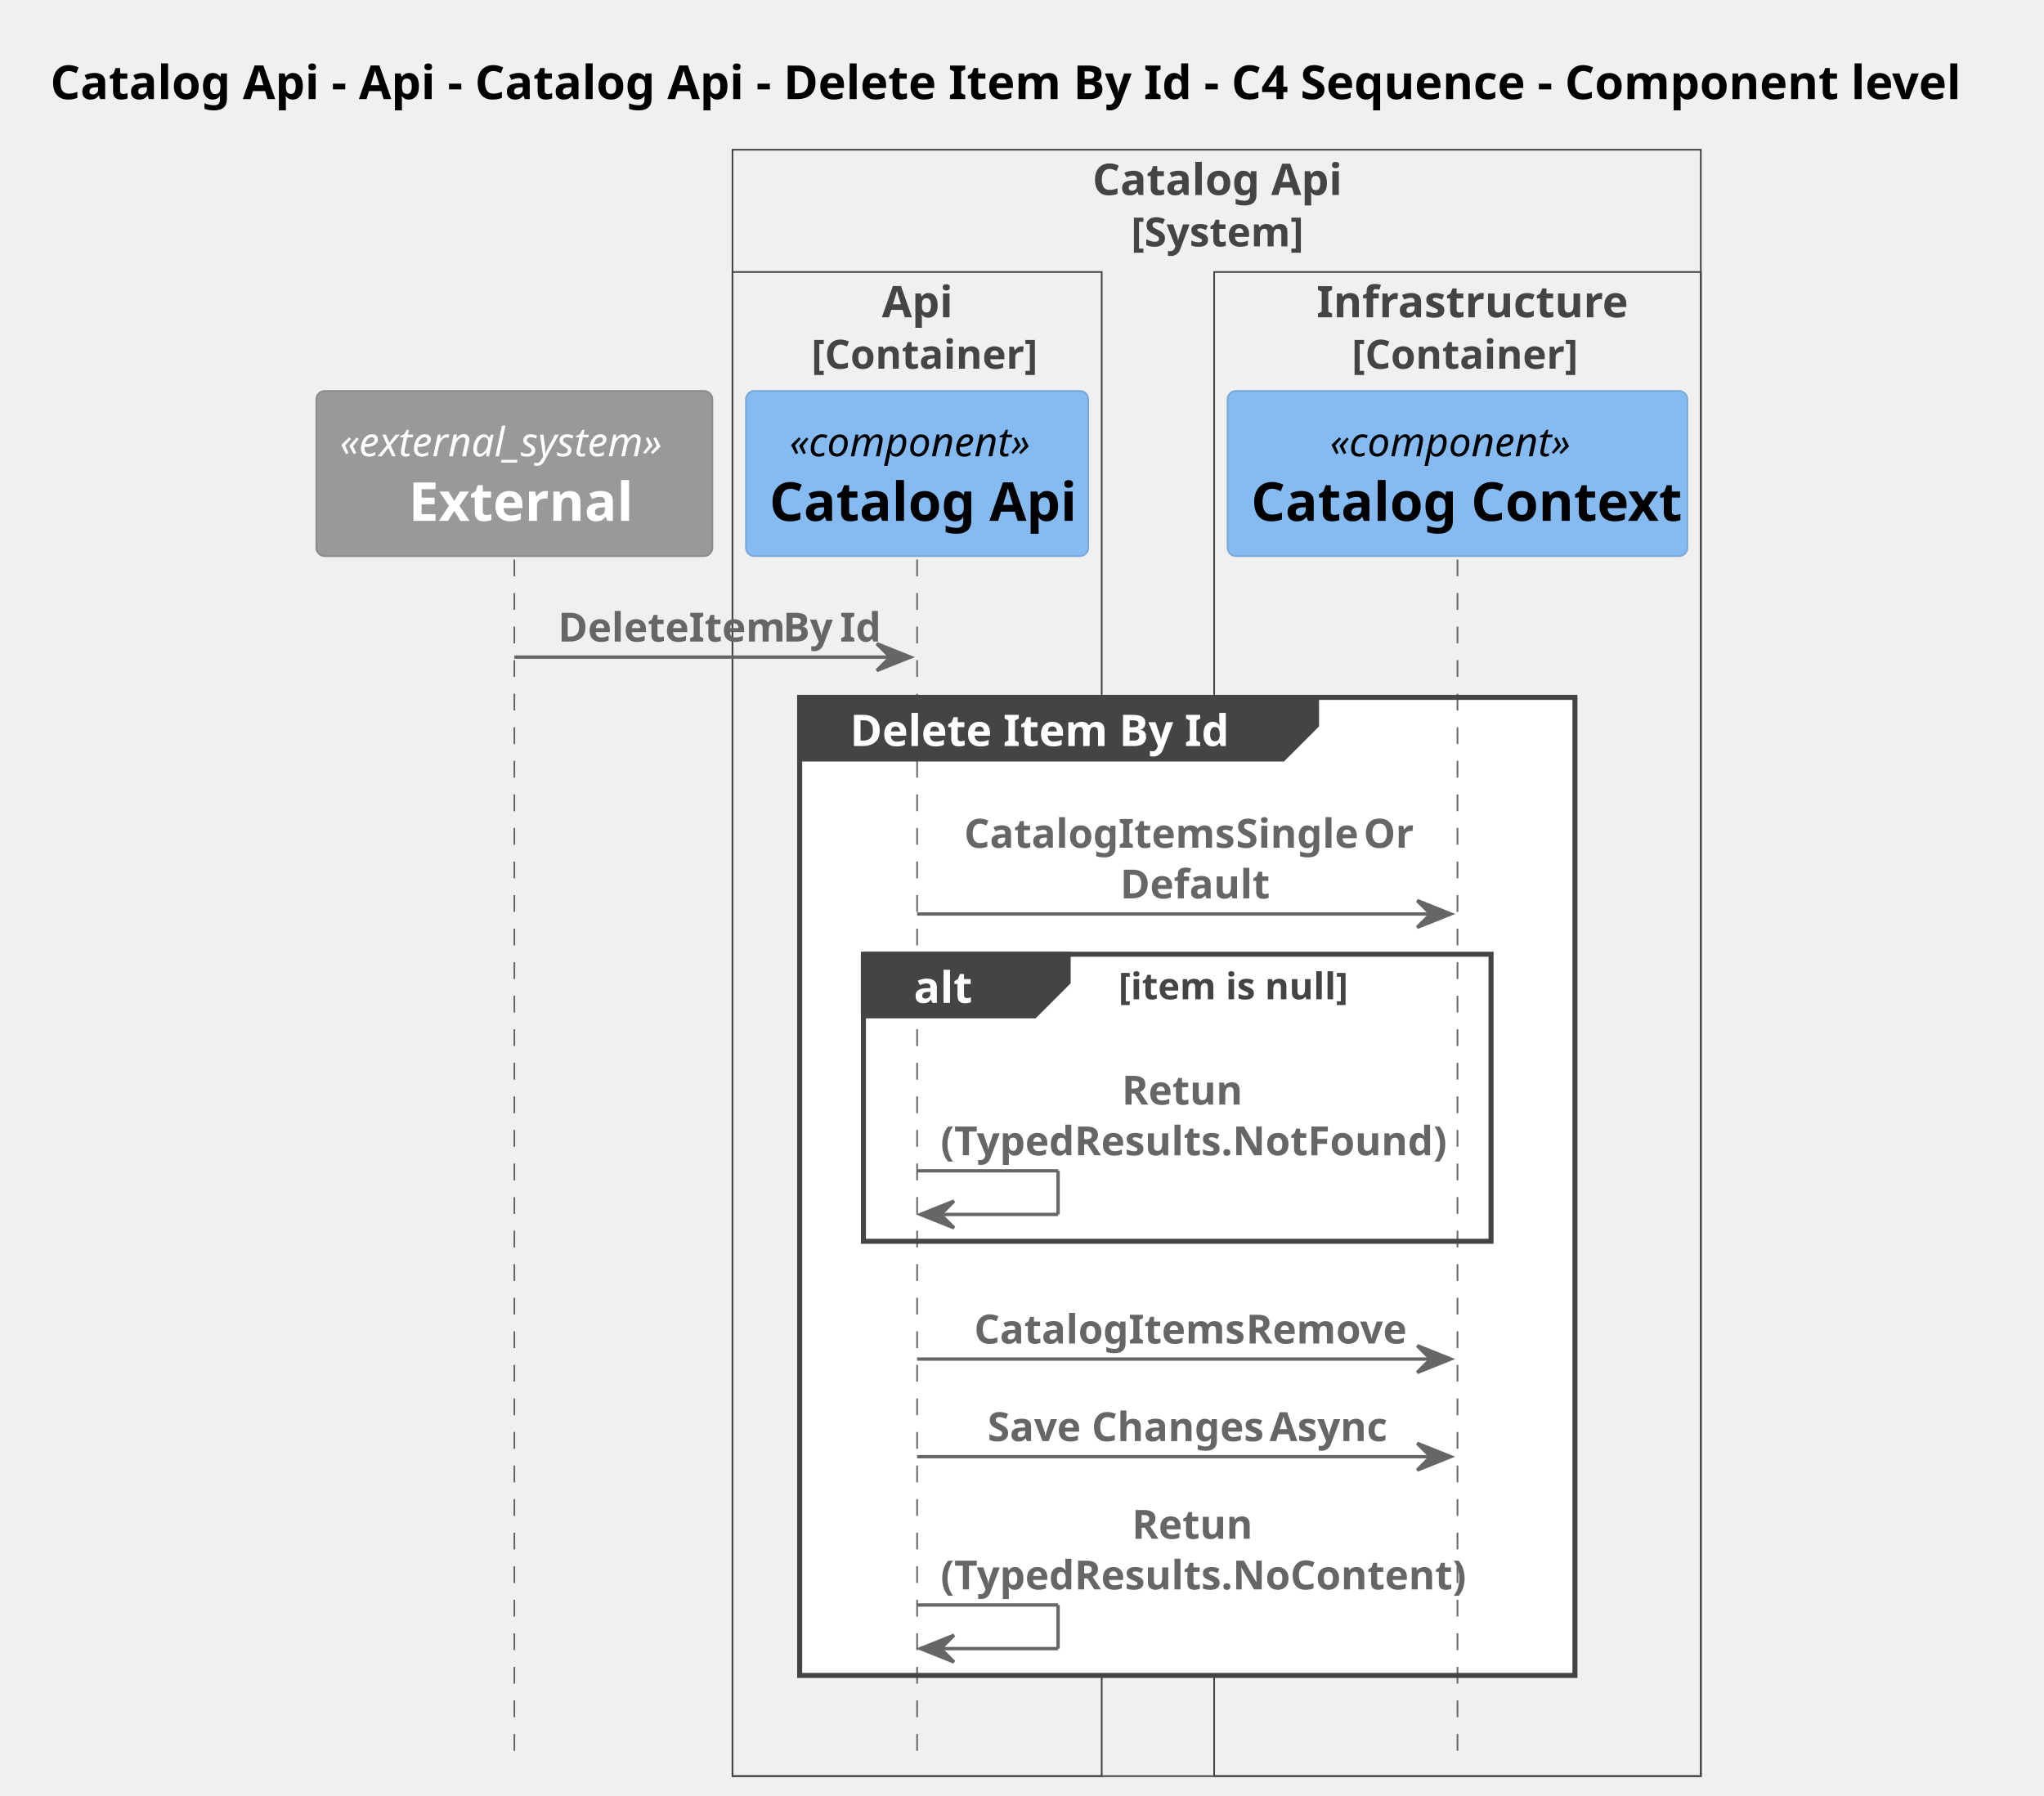
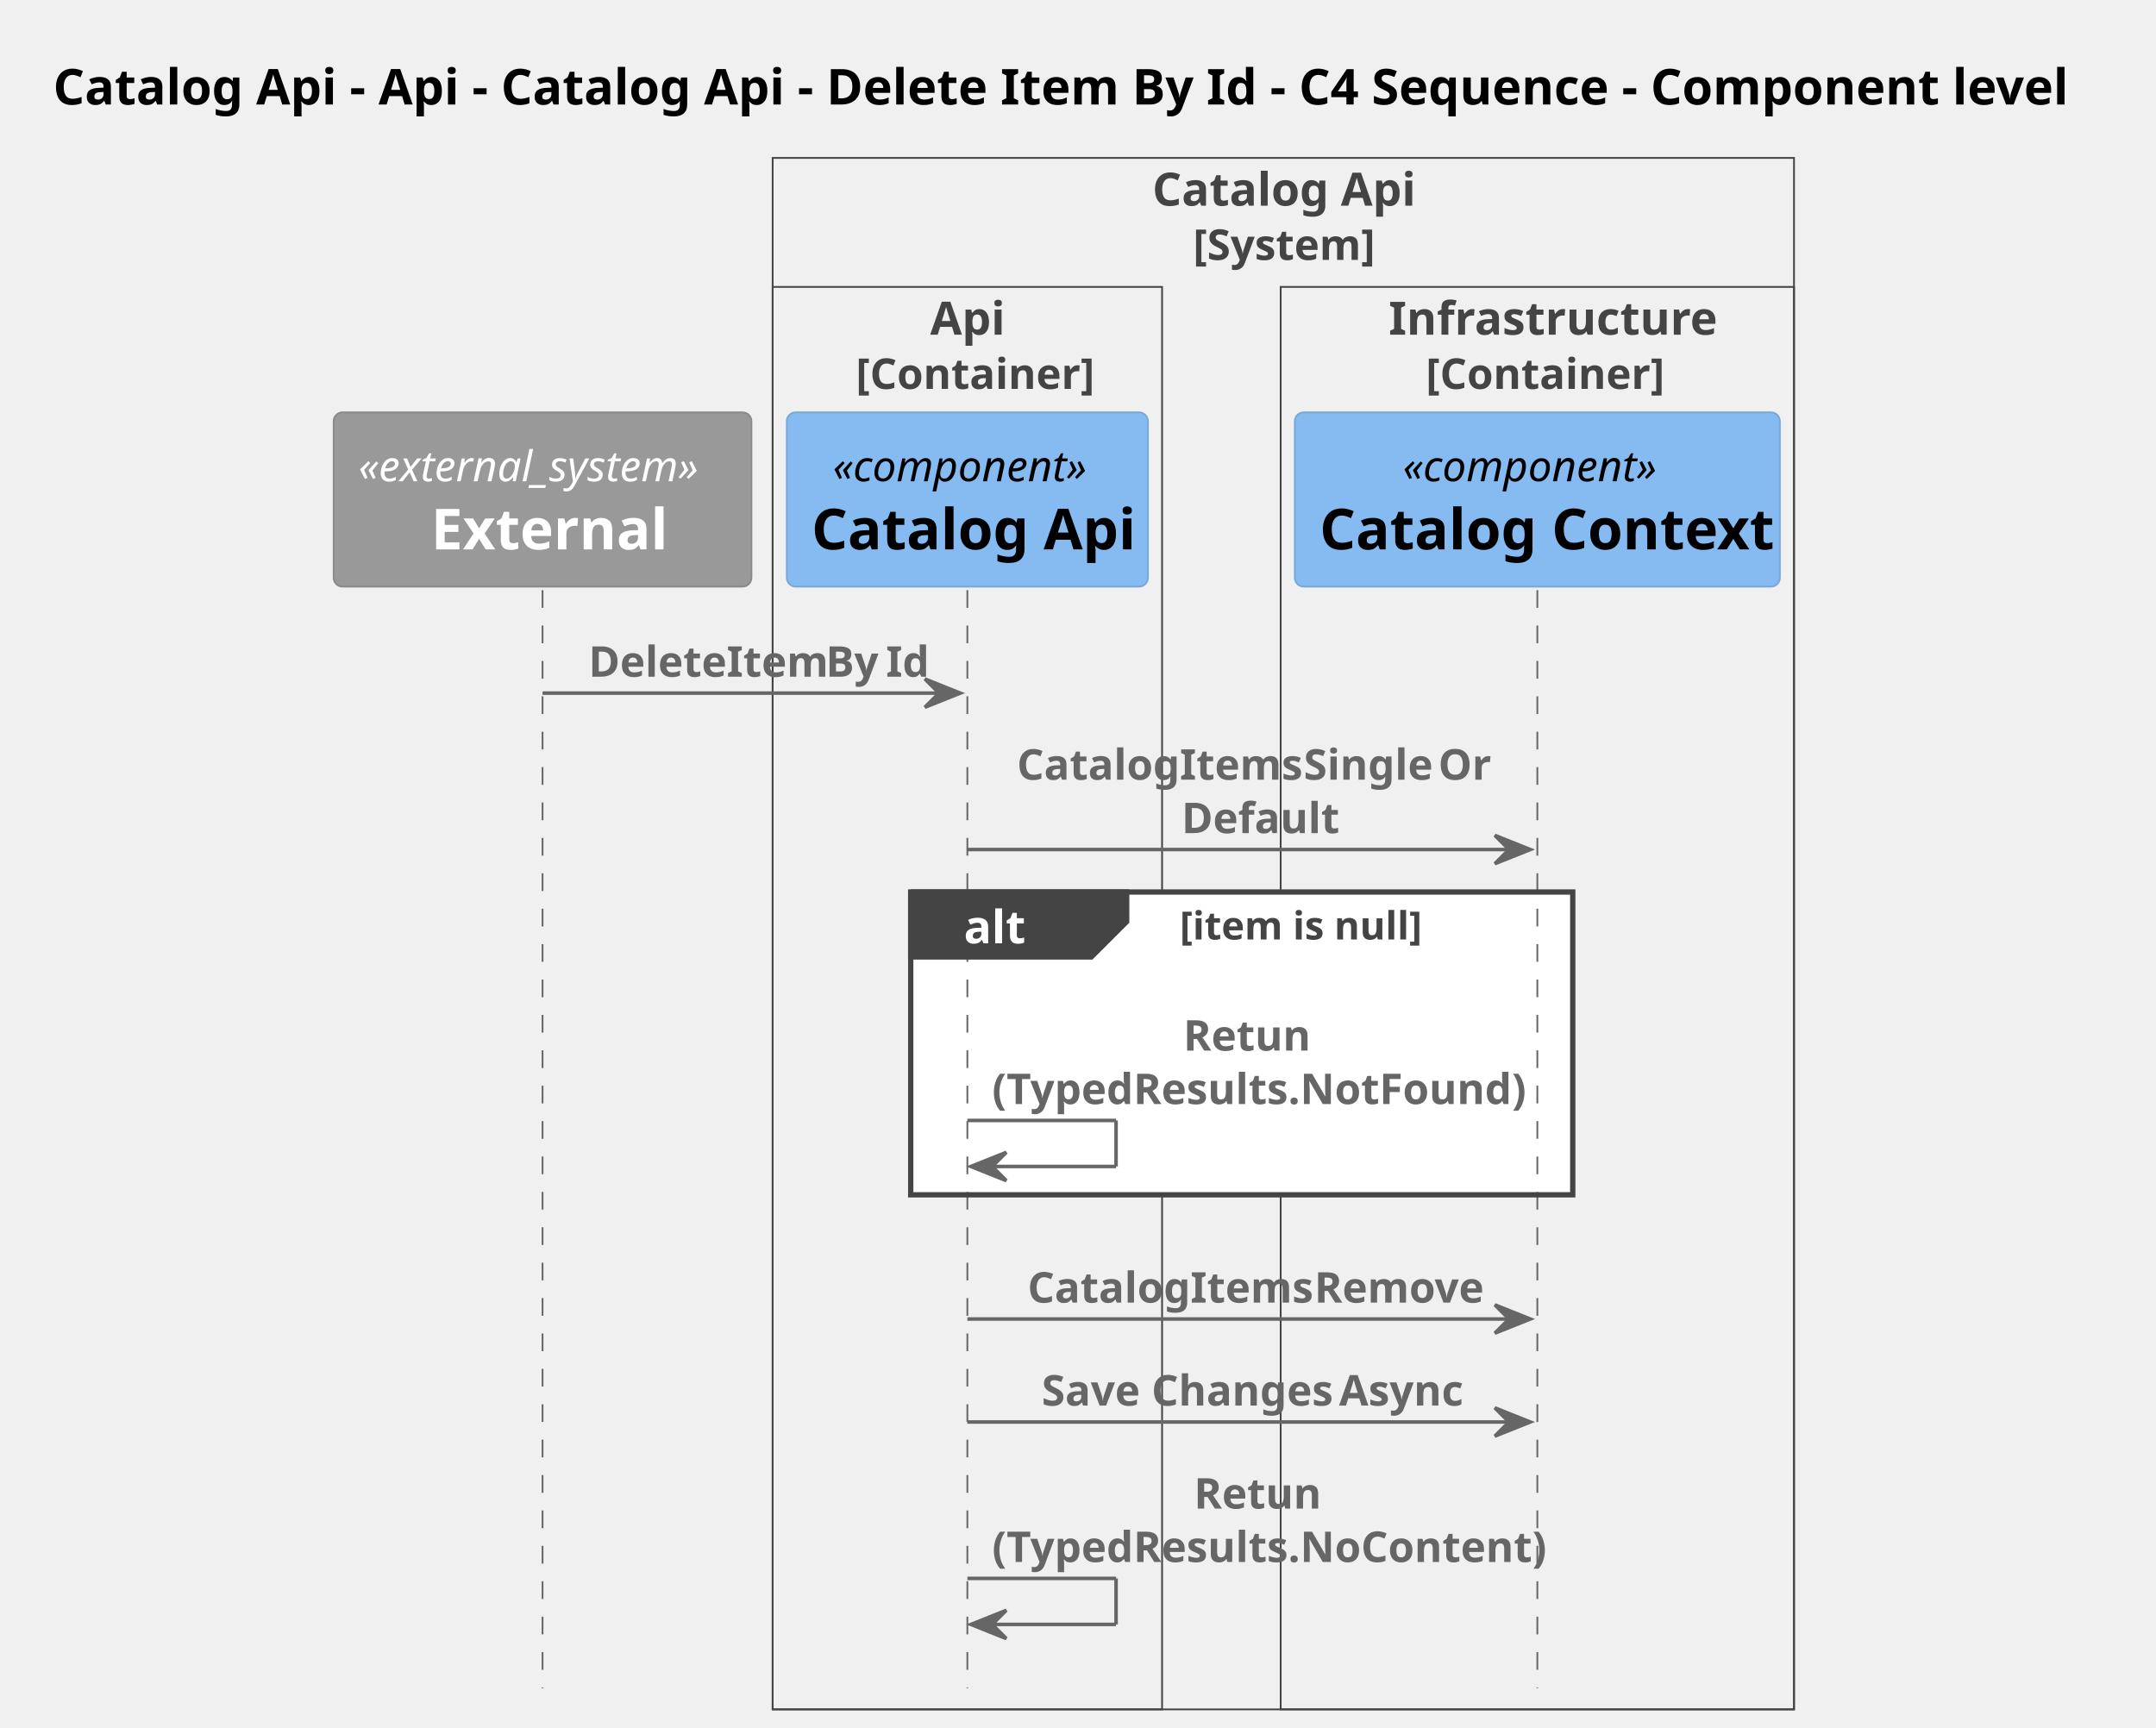
- <svg xmlns="http://www.w3.org/2000/svg" contentStyleType="text/css" height="535px" preserveAspectRatio="none" style="width:609px;height:535px;background:#FFFFFF;" version="1.1" viewBox="0 0 609 535" width="609px" zoomAndPan="magnify">
+ <svg xmlns="http://www.w3.org/2000/svg" contentStyleType="text/css" height="488px" preserveAspectRatio="none" style="width:609px;height:488px;background:#FFFFFF;" version="1.1" viewBox="0 0 609 488" width="609px" zoomAndPan="magnify">
  <defs />
  <g>
-     <rect fill="none" height="484.656" style="stroke:#444444;stroke-width:0.5;" width="288.5" x="218.25" y="44.609" />
+     <rect fill="none" height="438.305" style="stroke:#444444;stroke-width:0.5;" width="288.5" x="218.25" y="44.609" />
    <text fill="#444444" font-family="sans-serif" font-size="13" font-weight="bold" lengthAdjust="spacing" textLength="74" x="325.5" y="58.105">Catalog Api</text>
    <text fill="#444444" font-family="sans-serif" font-size="12" font-weight="bold" lengthAdjust="spacing" textLength="51" x="337" y="73.418">[System]</text>
-     <rect fill="none" height="448.211" style="stroke:#444444;stroke-width:0.5;" width="110" x="218.25" y="81.055" />
+     <rect fill="none" height="401.859" style="stroke:#444444;stroke-width:0.5;" width="110" x="218.25" y="81.055" />
    <text fill="#444444" font-family="sans-serif" font-size="13" font-weight="bold" lengthAdjust="spacing" textLength="21" x="262.75" y="94.55">Api</text>
    <text fill="#444444" font-family="sans-serif" font-size="12" font-weight="bold" lengthAdjust="spacing" textLength="63" x="241.75" y="109.863">[Container]</text>
-     <rect fill="none" height="448.211" style="stroke:#444444;stroke-width:0.5;" width="145" x="361.75" y="81.055" />
+     <rect fill="none" height="401.859" style="stroke:#444444;stroke-width:0.5;" width="145" x="361.75" y="81.055" />
    <text fill="#444444" font-family="sans-serif" font-size="13" font-weight="bold" lengthAdjust="spacing" textLength="84" x="392.25" y="94.55">Infrastructure</text>
    <text fill="#444444" font-family="sans-serif" font-size="12" font-weight="bold" lengthAdjust="spacing" textLength="63" x="402.75" y="109.863">[Container]</text>
    <text fill="#000000" font-family="sans-serif" font-size="14" font-weight="bold" lengthAdjust="spacing" textLength="576" x="15" y="29.533">Catalog Api - Api - Catalog Api - Delete Item By Id - C4 Sequence - Component level</text>
-     <rect fill="#FFFFFF" height="291.453" style="stroke:#FFFFFF;stroke-width:1.0;" width="231" x="238.25" y="207.812" />
-     <rect fill="#FFFFFF" height="85.539" style="stroke:#FFFFFF;stroke-width:1.0;" width="187" x="257.25" y="284.352" />
-     <line style="stroke:#666666;stroke-width:0.5;stroke-dasharray:5.0,5.0;" x1="153.25" x2="153.25" y1="166.719" y2="523.266" />
-     <line style="stroke:#666666;stroke-width:0.5;stroke-dasharray:5.0,5.0;" x1="273.25" x2="273.25" y1="166.719" y2="523.266" />
-     <line style="stroke:#666666;stroke-width:0.5;stroke-dasharray:5.0,5.0;" x1="434.25" x2="434.25" y1="166.719" y2="523.266" />
+     <rect fill="#FFFFFF" height="85.539" style="stroke:#FFFFFF;stroke-width:1.0;" width="187" x="257.25" y="252" />
+     <line style="stroke:#666666;stroke-width:0.5;stroke-dasharray:5.0,5.0;" x1="153.25" x2="153.25" y1="166.719" y2="476.914" />
+     <line style="stroke:#666666;stroke-width:0.5;stroke-dasharray:5.0,5.0;" x1="273.25" x2="273.25" y1="166.719" y2="476.914" />
+     <line style="stroke:#666666;stroke-width:0.5;stroke-dasharray:5.0,5.0;" x1="434.25" x2="434.25" y1="166.719" y2="476.914" />
    <rect fill="#999999" height="49.219" rx="2.5" ry="2.5" style="stroke:#8A8A8A;stroke-width:0.5;" width="118" x="94.25" y="116.5" />
    <text fill="#FFFFFF" font-family="sans-serif" font-size="12" font-style="italic" lengthAdjust="spacing" textLength="104" x="101.25" y="135.957">«external_system»</text>
    <text fill="#FFFFFF" font-family="sans-serif" font-size="16" font-weight="bold" lengthAdjust="spacing" textLength="63" x="121.75" y="155.203">External</text>
    <rect fill="#85BBF0" height="49.219" rx="2.5" ry="2.5" style="stroke:#78A8D8;stroke-width:0.5;" width="102" x="222.25" y="116.5" />
    <text fill="#000000" font-family="sans-serif" font-size="12" font-style="italic" lengthAdjust="spacing" textLength="76" x="235.25" y="135.957">«component»</text>
    <text fill="#000000" font-family="sans-serif" font-size="16" font-weight="bold" lengthAdjust="spacing" textLength="88" x="229.25" y="155.203">Catalog Api</text>
    <rect fill="#85BBF0" height="49.219" rx="2.5" ry="2.5" style="stroke:#78A8D8;stroke-width:0.5;" width="137" x="365.75" y="116.5" />
    <text fill="#000000" font-family="sans-serif" font-size="12" font-style="italic" lengthAdjust="spacing" textLength="76" x="396.25" y="135.957">«component»</text>
    <text fill="#000000" font-family="sans-serif" font-size="16" font-weight="bold" lengthAdjust="spacing" textLength="123" x="372.75" y="155.203">Catalog Context</text>
    <polygon fill="#666666" points="261.25,191.812,271.25,195.812,261.25,199.812,265.25,195.812" style="stroke:#666666;stroke-width:1.0;" />
    <line style="stroke:#666666;stroke-width:1.0;" x1="153.25" x2="267.25" y1="195.812" y2="195.812" />
    <text fill="#666666" font-family="sans-serif" font-size="12" font-weight="bold" lengthAdjust="spacing" textLength="36" x="166.25" y="191.176">Delete</text>
    <text fill="#666666" font-family="sans-serif" font-size="12" font-weight="bold" lengthAdjust="spacing" textLength="3" x="202.25" y="191.176"> </text>
    <text fill="#666666" font-family="sans-serif" font-size="12" font-weight="bold" lengthAdjust="spacing" textLength="25" x="205.25" y="191.176">Item</text>
    <text fill="#666666" font-family="sans-serif" font-size="12" font-weight="bold" lengthAdjust="spacing" textLength="3" x="230.25" y="191.176"> </text>
    <text fill="#666666" font-family="sans-serif" font-size="12" font-weight="bold" lengthAdjust="spacing" textLength="14" x="233.25" y="191.176">By</text>
    <text fill="#666666" font-family="sans-serif" font-size="12" font-weight="bold" lengthAdjust="spacing" textLength="3" x="247.25" y="191.176"> </text>
    <text fill="#666666" font-family="sans-serif" font-size="12" font-weight="bold" lengthAdjust="spacing" textLength="10" x="250.25" y="191.176">Id</text>
-     <path d="M238.25,207.812 L392.25,207.812 L392.25,216.164 L382.25,226.164 L238.25,226.164 L238.25,207.812 " fill="#444444" style="stroke:#444444;stroke-width:1.5;" />
-     <rect fill="none" height="291.453" style="stroke:#444444;stroke-width:1.5;" width="231" x="238.25" y="207.812" />
-     <text fill="#FFFFFF" font-family="sans-serif" font-size="13" font-weight="bold" lengthAdjust="spacing" textLength="109" x="253.25" y="222.308">Delete Item By Id</text>
-     <polygon fill="#666666" points="422.25,268.352,432.25,272.352,422.25,276.352,426.25,272.352" style="stroke:#666666;stroke-width:1.0;" />
-     <line style="stroke:#666666;stroke-width:1.0;" x1="273.25" x2="428.25" y1="272.352" y2="272.352" />
-     <text fill="#666666" font-family="sans-serif" font-size="12" font-weight="bold" lengthAdjust="spacing" textLength="43" x="287.25" y="252.621">Catalog</text>
-     <text fill="#666666" font-family="sans-serif" font-size="12" font-weight="bold" lengthAdjust="spacing" textLength="3" x="330.25" y="252.621"> </text>
-     <text fill="#666666" font-family="sans-serif" font-size="12" font-weight="bold" lengthAdjust="spacing" textLength="32" x="333.25" y="252.621">Items</text>
-     <text fill="#666666" font-family="sans-serif" font-size="12" font-weight="bold" lengthAdjust="spacing" textLength="3" x="365.25" y="252.621"> </text>
-     <text fill="#666666" font-family="sans-serif" font-size="12" font-weight="bold" lengthAdjust="spacing" textLength="35" x="368.25" y="252.621">Single</text>
-     <text fill="#666666" font-family="sans-serif" font-size="12" font-weight="bold" lengthAdjust="spacing" textLength="3" x="403.25" y="252.621"> </text>
-     <text fill="#666666" font-family="sans-serif" font-size="12" font-weight="bold" lengthAdjust="spacing" textLength="14" x="406.25" y="252.621">Or</text>
-     <text fill="#666666" font-family="sans-serif" font-size="12" font-weight="bold" lengthAdjust="spacing" textLength="40" x="333.75" y="267.715">Default</text>
-     <path d="M257.25,284.352 L318.25,284.352 L318.25,292.703 L308.25,302.703 L257.25,302.703 L257.25,284.352 " fill="#444444" style="stroke:#444444;stroke-width:1.5;" />
-     <rect fill="none" height="85.539" style="stroke:#444444;stroke-width:1.5;" width="187" x="257.25" y="284.352" />
-     <text fill="#FFFFFF" font-family="sans-serif" font-size="13" font-weight="bold" lengthAdjust="spacing" textLength="16" x="272.25" y="298.847">alt</text>
-     <text fill="#444444" font-family="sans-serif" font-size="11" font-weight="bold" lengthAdjust="spacing" textLength="69" x="333.25" y="297.771">[item is null]</text>
-     <line style="stroke:#666666;stroke-width:1.0;" x1="273.25" x2="315.25" y1="348.891" y2="348.891" />
-     <line style="stroke:#666666;stroke-width:1.0;" x1="315.25" x2="315.25" y1="348.891" y2="361.891" />
-     <line style="stroke:#666666;stroke-width:1.0;" x1="274.25" x2="315.25" y1="361.891" y2="361.891" />
-     <polygon fill="#666666" points="284.25,357.891,274.25,361.891,284.25,365.891,280.25,361.891" style="stroke:#666666;stroke-width:1.0;" />
-     <text fill="#666666" font-family="sans-serif" font-size="12" font-weight="bold" lengthAdjust="spacing" textLength="33" x="334.25" y="329.16">Retun</text>
-     <text fill="#666666" font-family="sans-serif" font-size="12" font-weight="bold" lengthAdjust="spacing" textLength="141" x="280.25" y="344.254">(TypedResults.NotFound)</text>
-     <polygon fill="#666666" points="422.25,400.984,432.25,404.984,422.25,408.984,426.25,404.984" style="stroke:#666666;stroke-width:1.0;" />
-     <line style="stroke:#666666;stroke-width:1.0;" x1="273.25" x2="428.25" y1="404.984" y2="404.984" />
-     <text fill="#666666" font-family="sans-serif" font-size="12" font-weight="bold" lengthAdjust="spacing" textLength="43" x="290.25" y="400.348">Catalog</text>
-     <text fill="#666666" font-family="sans-serif" font-size="12" font-weight="bold" lengthAdjust="spacing" textLength="3" x="333.25" y="400.348"> </text>
-     <text fill="#666666" font-family="sans-serif" font-size="12" font-weight="bold" lengthAdjust="spacing" textLength="32" x="336.25" y="400.348">Items</text>
-     <text fill="#666666" font-family="sans-serif" font-size="12" font-weight="bold" lengthAdjust="spacing" textLength="3" x="368.25" y="400.348"> </text>
-     <text fill="#666666" font-family="sans-serif" font-size="12" font-weight="bold" lengthAdjust="spacing" textLength="46" x="371.25" y="400.348">Remove</text>
-     <polygon fill="#666666" points="422.25,430.078,432.25,434.078,422.25,438.078,426.25,434.078" style="stroke:#666666;stroke-width:1.0;" />
-     <line style="stroke:#666666;stroke-width:1.0;" x1="273.25" x2="428.25" y1="434.078" y2="434.078" />
-     <text fill="#666666" font-family="sans-serif" font-size="12" font-weight="bold" lengthAdjust="spacing" textLength="28" x="294.25" y="429.441">Save</text>
-     <text fill="#666666" font-family="sans-serif" font-size="12" font-weight="bold" lengthAdjust="spacing" textLength="3" x="322.25" y="429.441"> </text>
-     <text fill="#666666" font-family="sans-serif" font-size="12" font-weight="bold" lengthAdjust="spacing" textLength="50" x="325.25" y="429.441">Changes</text>
-     <text fill="#666666" font-family="sans-serif" font-size="12" font-weight="bold" lengthAdjust="spacing" textLength="3" x="375.25" y="429.441"> </text>
-     <text fill="#666666" font-family="sans-serif" font-size="12" font-weight="bold" lengthAdjust="spacing" textLength="35" x="378.25" y="429.441">Async</text>
-     <line style="stroke:#666666;stroke-width:1.0;" x1="273.25" x2="315.25" y1="478.266" y2="478.266" />
-     <line style="stroke:#666666;stroke-width:1.0;" x1="315.25" x2="315.25" y1="478.266" y2="491.266" />
-     <line style="stroke:#666666;stroke-width:1.0;" x1="274.25" x2="315.25" y1="491.266" y2="491.266" />
-     <polygon fill="#666666" points="284.25,487.266,274.25,491.266,284.25,495.266,280.25,491.266" style="stroke:#666666;stroke-width:1.0;" />
-     <text fill="#666666" font-family="sans-serif" font-size="12" font-weight="bold" lengthAdjust="spacing" textLength="33" x="337.25" y="458.535">Retun</text>
-     <text fill="#666666" font-family="sans-serif" font-size="12" font-weight="bold" lengthAdjust="spacing" textLength="147" x="280.25" y="473.629">(TypedResults.NoContent)</text>
+     <polygon fill="#666666" points="422.25,236,432.25,240,422.25,244,426.25,240" style="stroke:#666666;stroke-width:1.0;" />
+     <line style="stroke:#666666;stroke-width:1.0;" x1="273.25" x2="428.25" y1="240" y2="240" />
+     <text fill="#666666" font-family="sans-serif" font-size="12" font-weight="bold" lengthAdjust="spacing" textLength="43" x="287.25" y="220.269">Catalog</text>
+     <text fill="#666666" font-family="sans-serif" font-size="12" font-weight="bold" lengthAdjust="spacing" textLength="3" x="330.25" y="220.269"> </text>
+     <text fill="#666666" font-family="sans-serif" font-size="12" font-weight="bold" lengthAdjust="spacing" textLength="32" x="333.25" y="220.269">Items</text>
+     <text fill="#666666" font-family="sans-serif" font-size="12" font-weight="bold" lengthAdjust="spacing" textLength="3" x="365.25" y="220.269"> </text>
+     <text fill="#666666" font-family="sans-serif" font-size="12" font-weight="bold" lengthAdjust="spacing" textLength="35" x="368.25" y="220.269">Single</text>
+     <text fill="#666666" font-family="sans-serif" font-size="12" font-weight="bold" lengthAdjust="spacing" textLength="3" x="403.25" y="220.269"> </text>
+     <text fill="#666666" font-family="sans-serif" font-size="12" font-weight="bold" lengthAdjust="spacing" textLength="14" x="406.25" y="220.269">Or</text>
+     <text fill="#666666" font-family="sans-serif" font-size="12" font-weight="bold" lengthAdjust="spacing" textLength="40" x="333.75" y="235.363">Default</text>
+     <path d="M257.25,252 L318.25,252 L318.25,260.352 L308.25,270.352 L257.25,270.352 L257.25,252 " fill="#444444" style="stroke:#444444;stroke-width:1.5;" />
+     <rect fill="none" height="85.539" style="stroke:#444444;stroke-width:1.5;" width="187" x="257.25" y="252" />
+     <text fill="#FFFFFF" font-family="sans-serif" font-size="13" font-weight="bold" lengthAdjust="spacing" textLength="16" x="272.25" y="266.495">alt</text>
+     <text fill="#444444" font-family="sans-serif" font-size="11" font-weight="bold" lengthAdjust="spacing" textLength="69" x="333.25" y="265.419">[item is null]</text>
+     <line style="stroke:#666666;stroke-width:1.0;" x1="273.25" x2="315.25" y1="316.539" y2="316.539" />
+     <line style="stroke:#666666;stroke-width:1.0;" x1="315.25" x2="315.25" y1="316.539" y2="329.539" />
+     <line style="stroke:#666666;stroke-width:1.0;" x1="274.25" x2="315.25" y1="329.539" y2="329.539" />
+     <polygon fill="#666666" points="284.25,325.539,274.25,329.539,284.25,333.539,280.25,329.539" style="stroke:#666666;stroke-width:1.0;" />
+     <text fill="#666666" font-family="sans-serif" font-size="12" font-weight="bold" lengthAdjust="spacing" textLength="33" x="334.25" y="296.809">Retun</text>
+     <text fill="#666666" font-family="sans-serif" font-size="12" font-weight="bold" lengthAdjust="spacing" textLength="141" x="280.25" y="311.902">(TypedResults.NotFound)</text>
+     <polygon fill="#666666" points="422.25,368.633,432.25,372.633,422.25,376.633,426.25,372.633" style="stroke:#666666;stroke-width:1.0;" />
+     <line style="stroke:#666666;stroke-width:1.0;" x1="273.25" x2="428.25" y1="372.633" y2="372.633" />
+     <text fill="#666666" font-family="sans-serif" font-size="12" font-weight="bold" lengthAdjust="spacing" textLength="43" x="290.25" y="367.996">Catalog</text>
+     <text fill="#666666" font-family="sans-serif" font-size="12" font-weight="bold" lengthAdjust="spacing" textLength="3" x="333.25" y="367.996"> </text>
+     <text fill="#666666" font-family="sans-serif" font-size="12" font-weight="bold" lengthAdjust="spacing" textLength="32" x="336.25" y="367.996">Items</text>
+     <text fill="#666666" font-family="sans-serif" font-size="12" font-weight="bold" lengthAdjust="spacing" textLength="3" x="368.25" y="367.996"> </text>
+     <text fill="#666666" font-family="sans-serif" font-size="12" font-weight="bold" lengthAdjust="spacing" textLength="46" x="371.25" y="367.996">Remove</text>
+     <polygon fill="#666666" points="422.25,397.727,432.25,401.727,422.25,405.727,426.25,401.727" style="stroke:#666666;stroke-width:1.0;" />
+     <line style="stroke:#666666;stroke-width:1.0;" x1="273.25" x2="428.25" y1="401.727" y2="401.727" />
+     <text fill="#666666" font-family="sans-serif" font-size="12" font-weight="bold" lengthAdjust="spacing" textLength="28" x="294.25" y="397.09">Save</text>
+     <text fill="#666666" font-family="sans-serif" font-size="12" font-weight="bold" lengthAdjust="spacing" textLength="3" x="322.25" y="397.09"> </text>
+     <text fill="#666666" font-family="sans-serif" font-size="12" font-weight="bold" lengthAdjust="spacing" textLength="50" x="325.25" y="397.09">Changes</text>
+     <text fill="#666666" font-family="sans-serif" font-size="12" font-weight="bold" lengthAdjust="spacing" textLength="3" x="375.25" y="397.09"> </text>
+     <text fill="#666666" font-family="sans-serif" font-size="12" font-weight="bold" lengthAdjust="spacing" textLength="35" x="378.25" y="397.09">Async</text>
+     <line style="stroke:#666666;stroke-width:1.0;" x1="273.25" x2="315.25" y1="445.914" y2="445.914" />
+     <line style="stroke:#666666;stroke-width:1.0;" x1="315.25" x2="315.25" y1="445.914" y2="458.914" />
+     <line style="stroke:#666666;stroke-width:1.0;" x1="274.25" x2="315.25" y1="458.914" y2="458.914" />
+     <polygon fill="#666666" points="284.25,454.914,274.25,458.914,284.25,462.914,280.25,458.914" style="stroke:#666666;stroke-width:1.0;" />
+     <text fill="#666666" font-family="sans-serif" font-size="12" font-weight="bold" lengthAdjust="spacing" textLength="33" x="337.25" y="426.184">Retun</text>
+     <text fill="#666666" font-family="sans-serif" font-size="12" font-weight="bold" lengthAdjust="spacing" textLength="147" x="280.25" y="441.277">(TypedResults.NoContent)</text>
  </g>
</svg>
